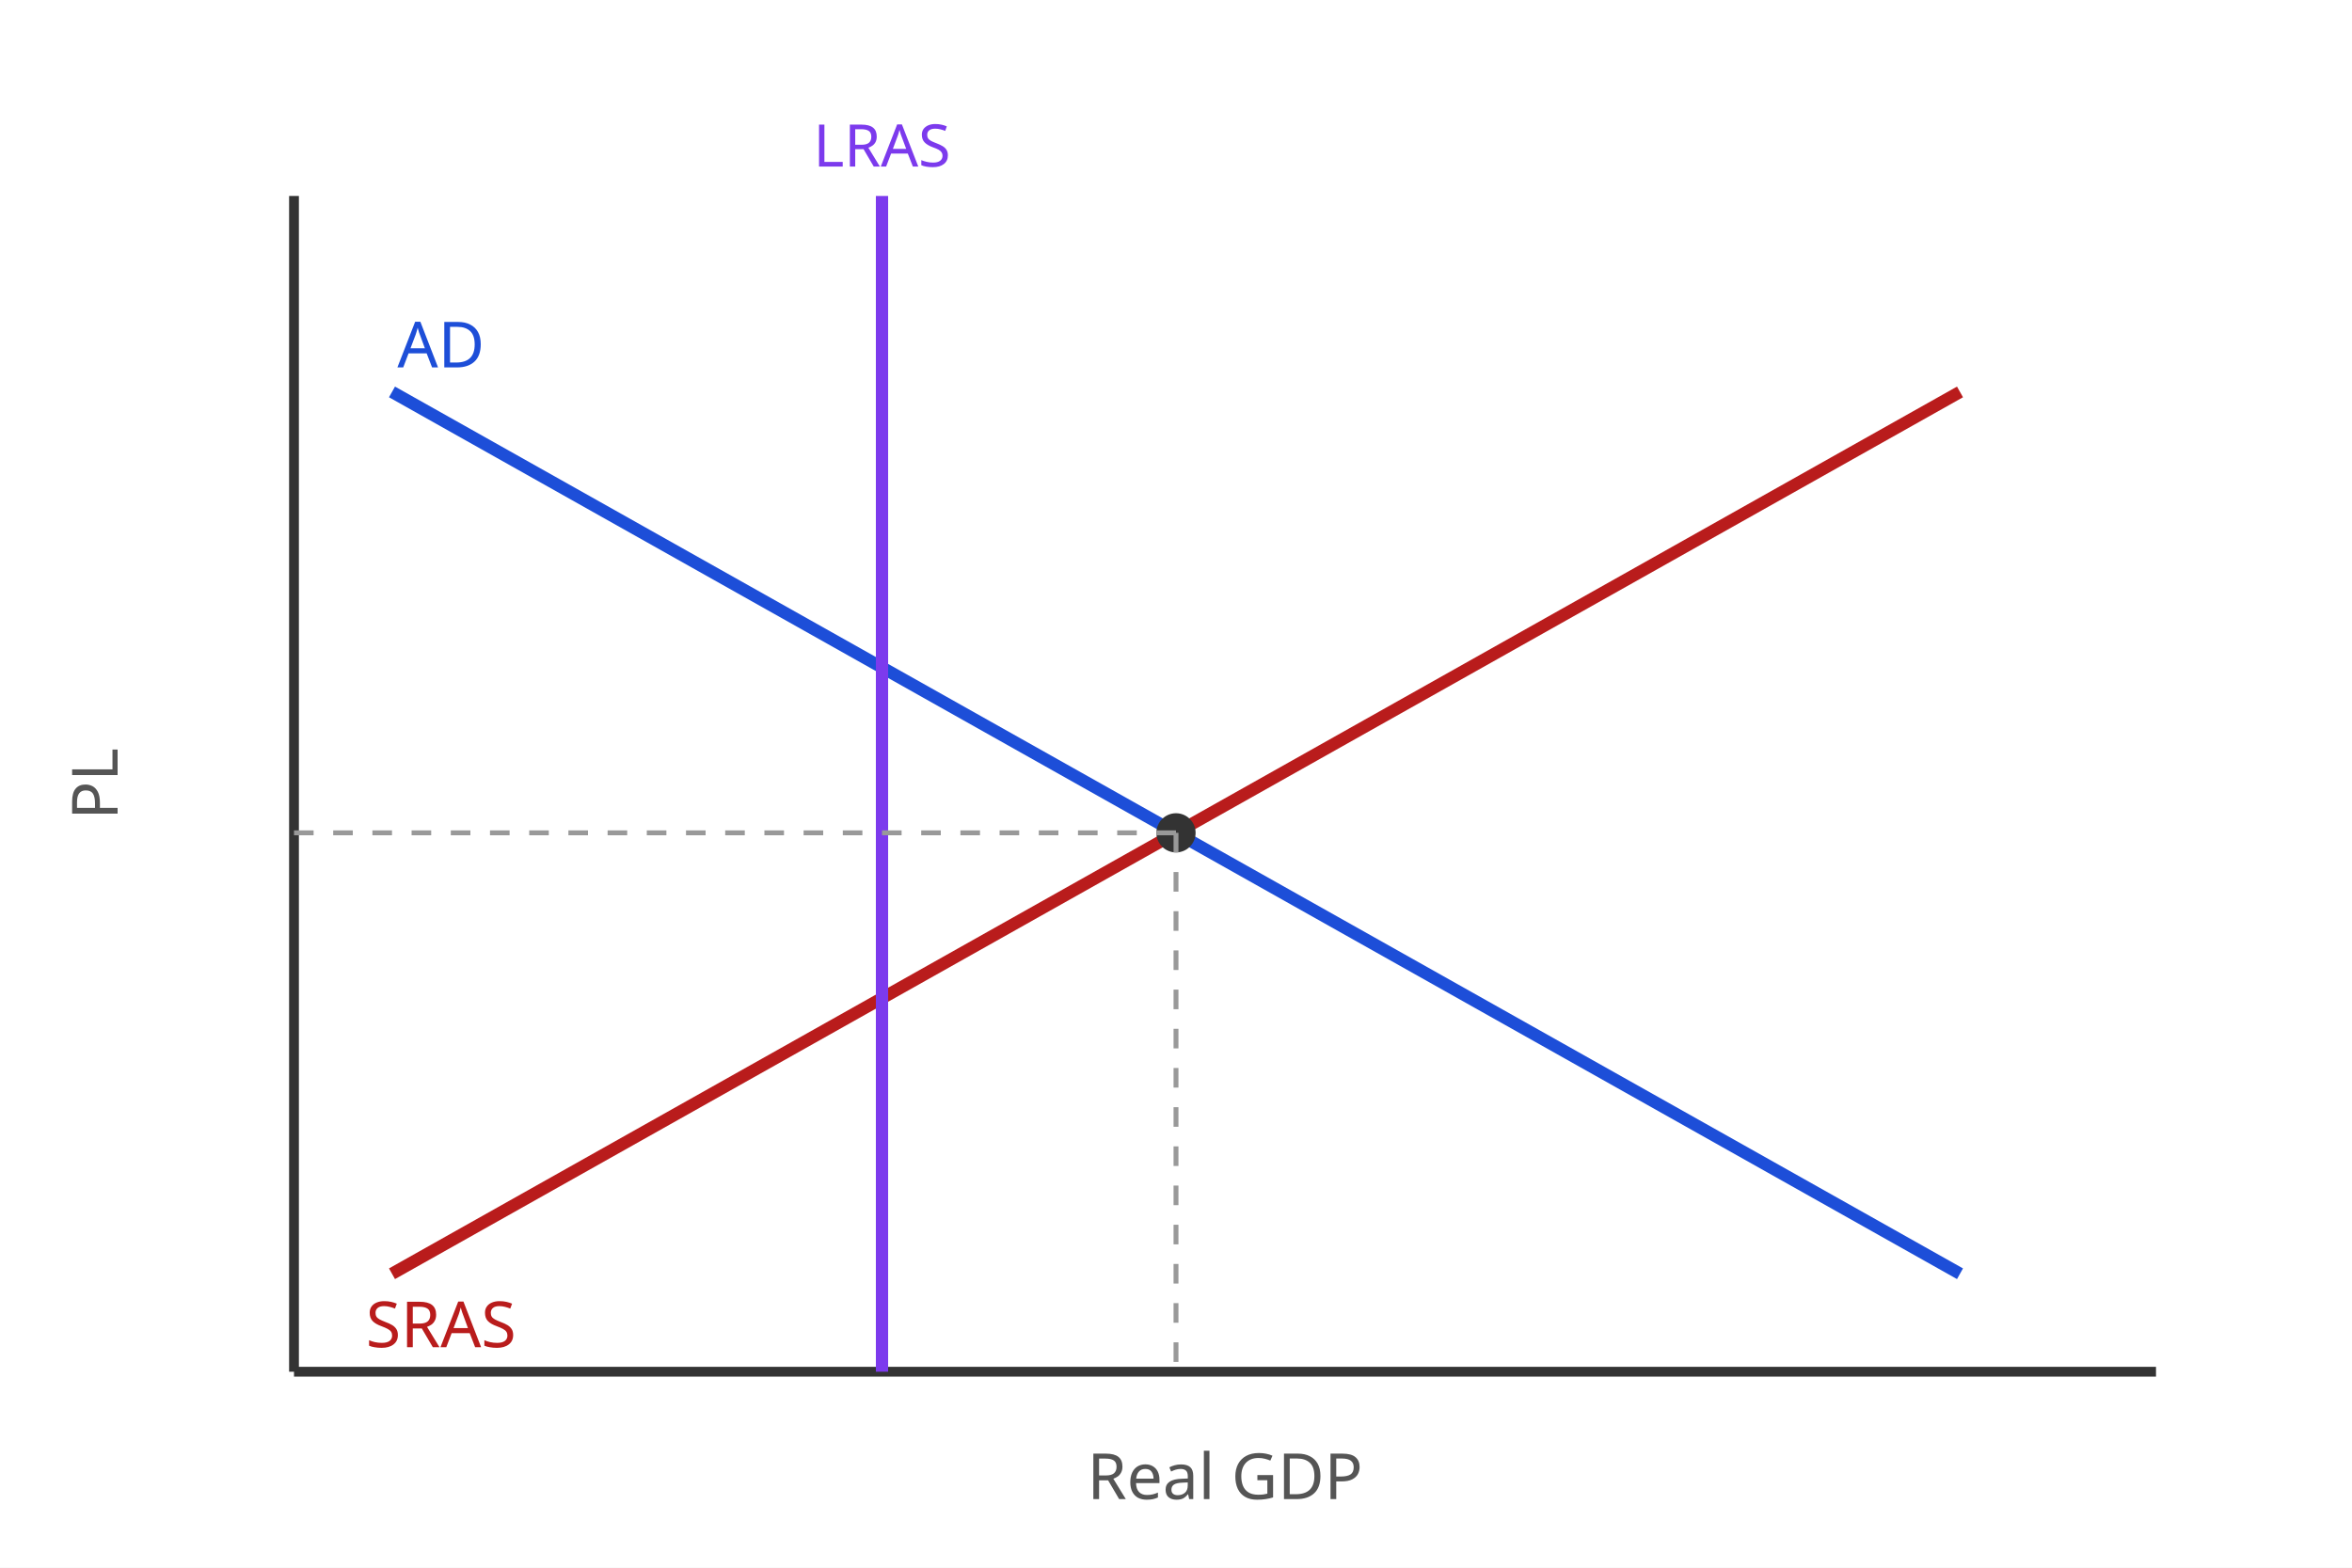
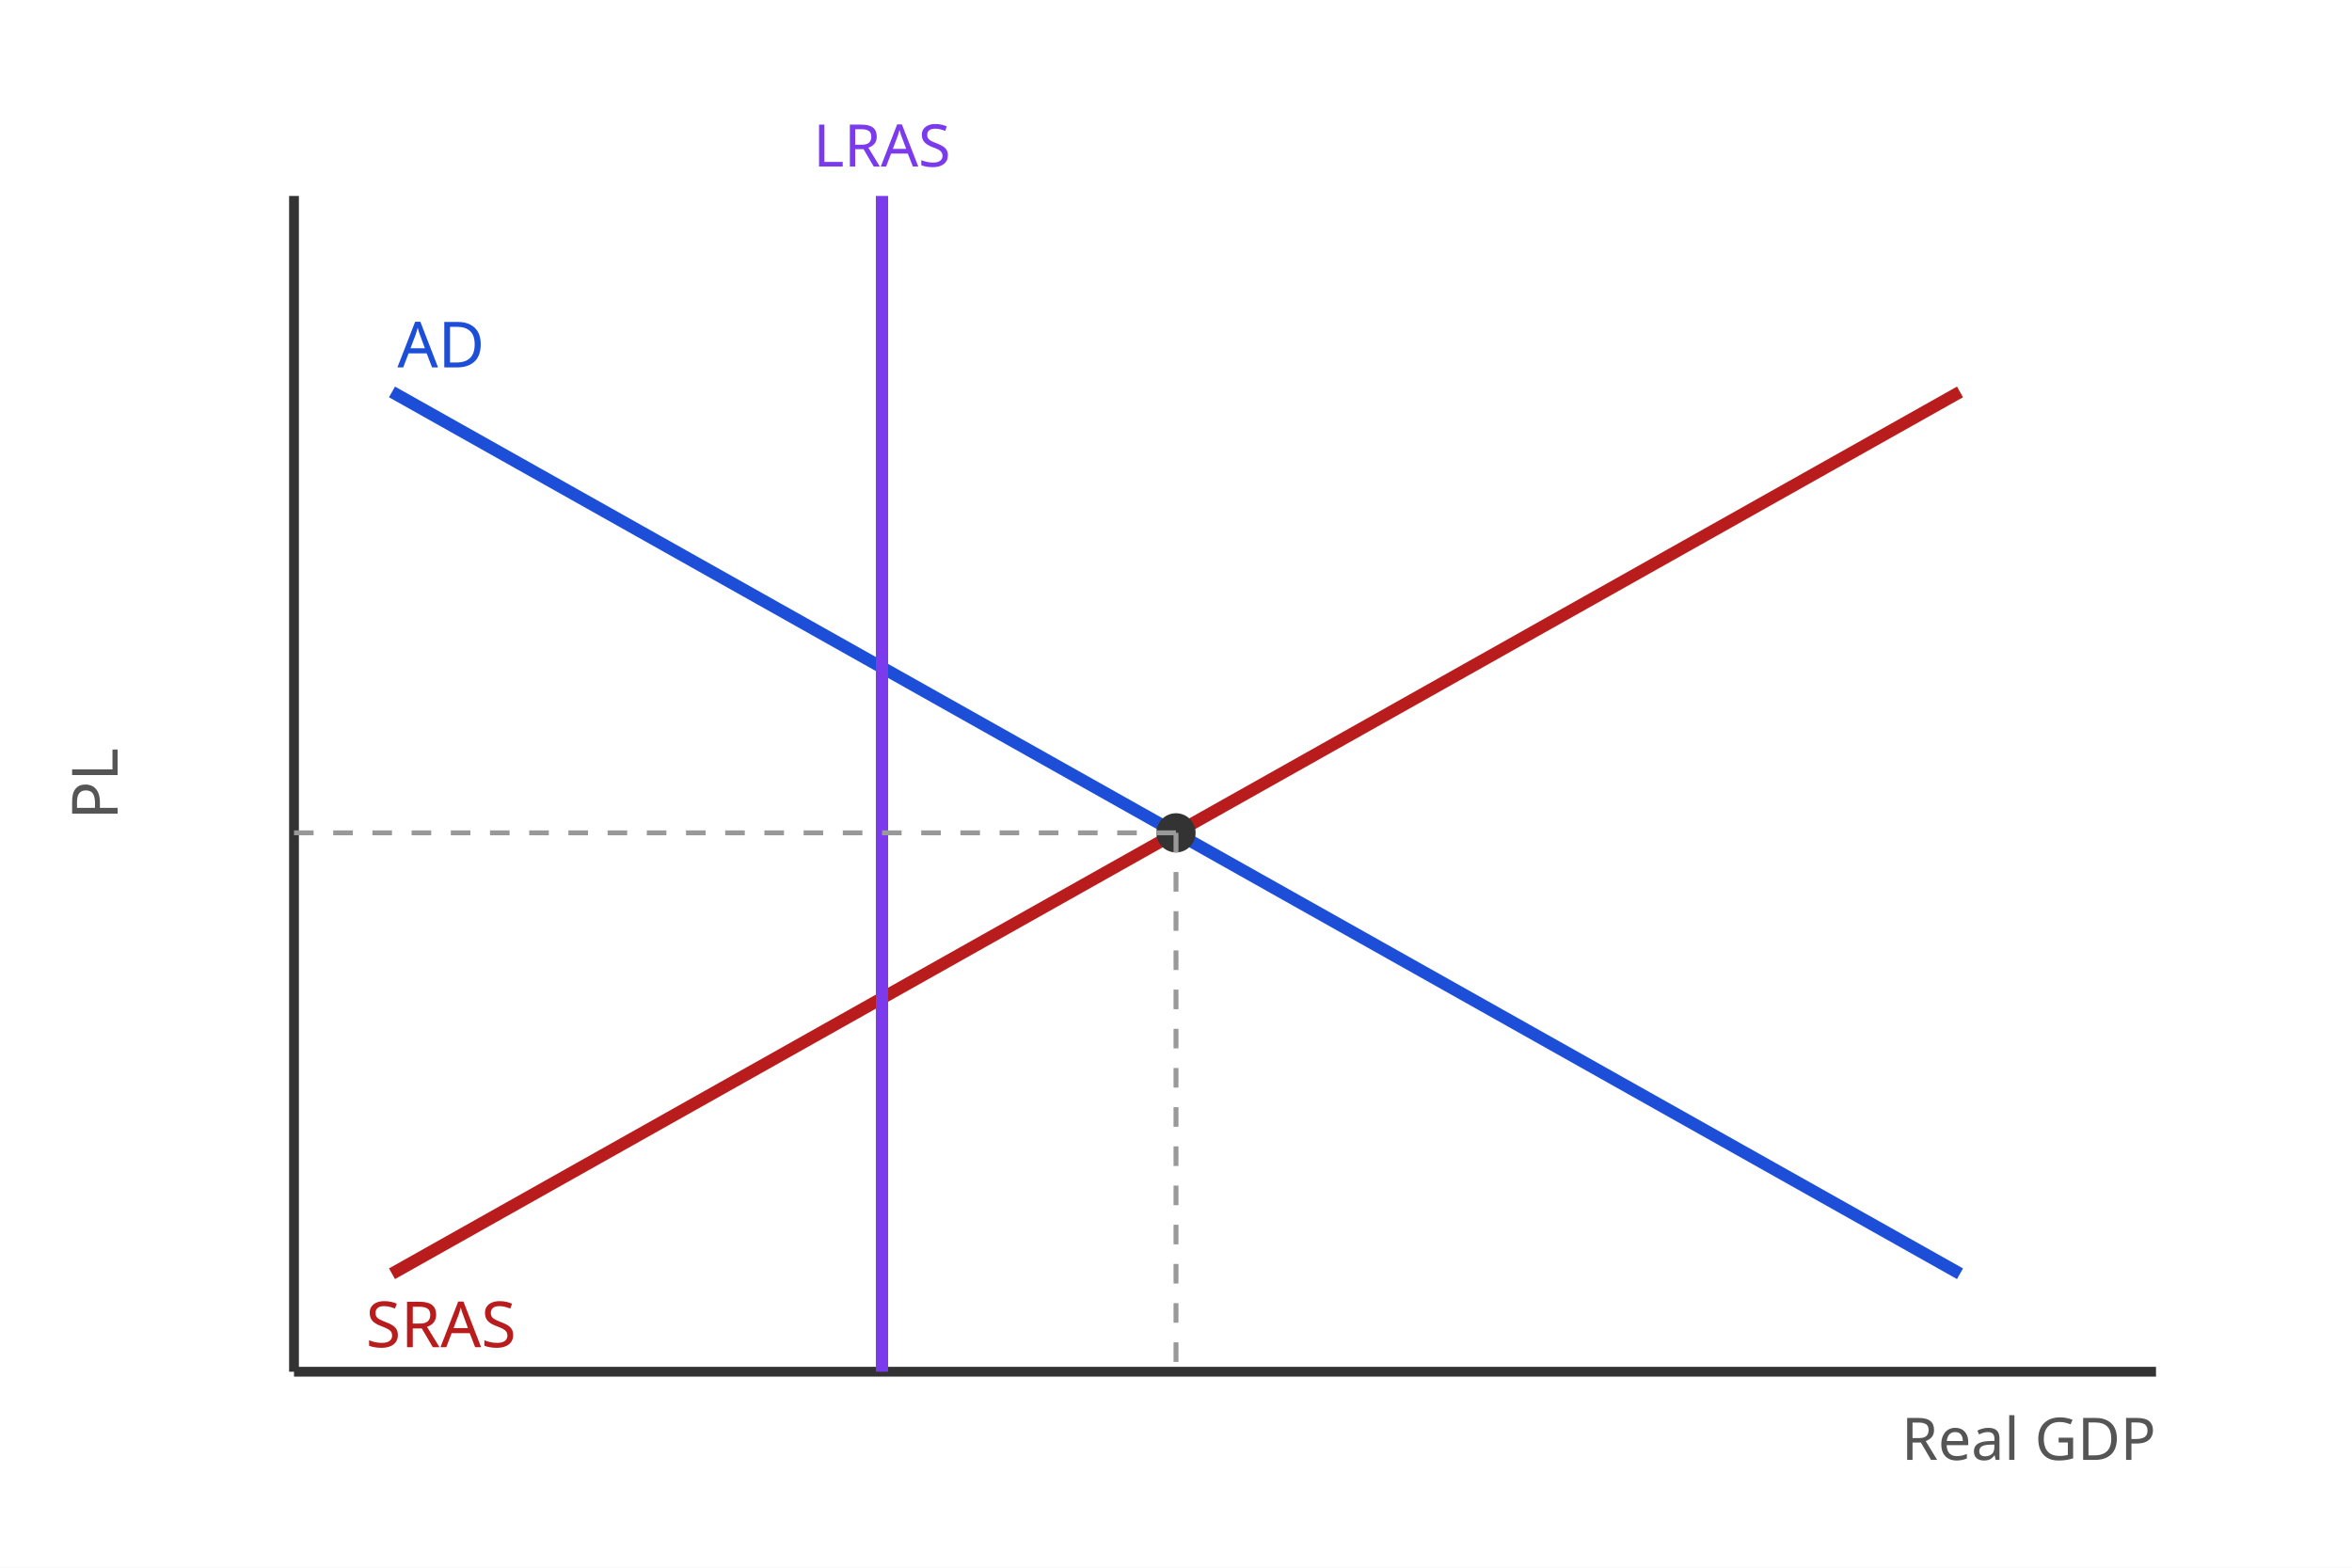
<svg xmlns="http://www.w3.org/2000/svg" viewBox="0 0 480 320">
  <rect width="480" height="320" fill="#ffffff" />
  <line x1="60" y1="280" x2="60" y2="40" stroke="#333" stroke-width="2" />
  <line x1="60" y1="280" x2="440" y2="280" stroke="#333" stroke-width="2" />
-   <text x="250" y="306" font-family="sans-serif" font-size="13" fill="#555" text-anchor="middle">Real GDP</text>
+   <text x="440" y="298" font-family="sans-serif" font-size="12" fill="#555" text-anchor="end">Real GDP</text>
  <text x="24" y="160" font-family="sans-serif" font-size="13" fill="#555" text-anchor="middle" transform="rotate(-90 24 160)">PL</text>
  <line x1="80" y1="80" x2="400" y2="260" stroke="#1d4ed8" stroke-width="2.5" />
  <line x1="80" y1="260" x2="400" y2="80" stroke="#b91c1c" stroke-width="2.5" />
  <line x1="180" y1="280" x2="180" y2="40" stroke="#7c3aed" stroke-width="2.5" />
  <text x="90" y="75" font-family="sans-serif" font-size="13" fill="#1d4ed8" text-anchor="middle">AD</text>
  <text x="90" y="275" font-family="sans-serif" font-size="13" fill="#b91c1c" text-anchor="middle">SRAS</text>
  <text x="180" y="34" font-family="sans-serif" font-size="12" fill="#7c3aed" text-anchor="middle">LRAS</text>
  <circle cx="240.0" cy="170.0" r="4" fill="#333" />
  <line x1="60" y1="170.0" x2="240.0" y2="170.0" stroke="#999" stroke-width="1" stroke-dasharray="4 4" />
  <line x1="240.0" y1="170.0" x2="240.0" y2="280" stroke="#999" stroke-width="1" stroke-dasharray="4 4" />
  <text x="240" y="310" font-family="sans-serif" font-size="1" fill="#333" text-anchor="middle" />
</svg>
